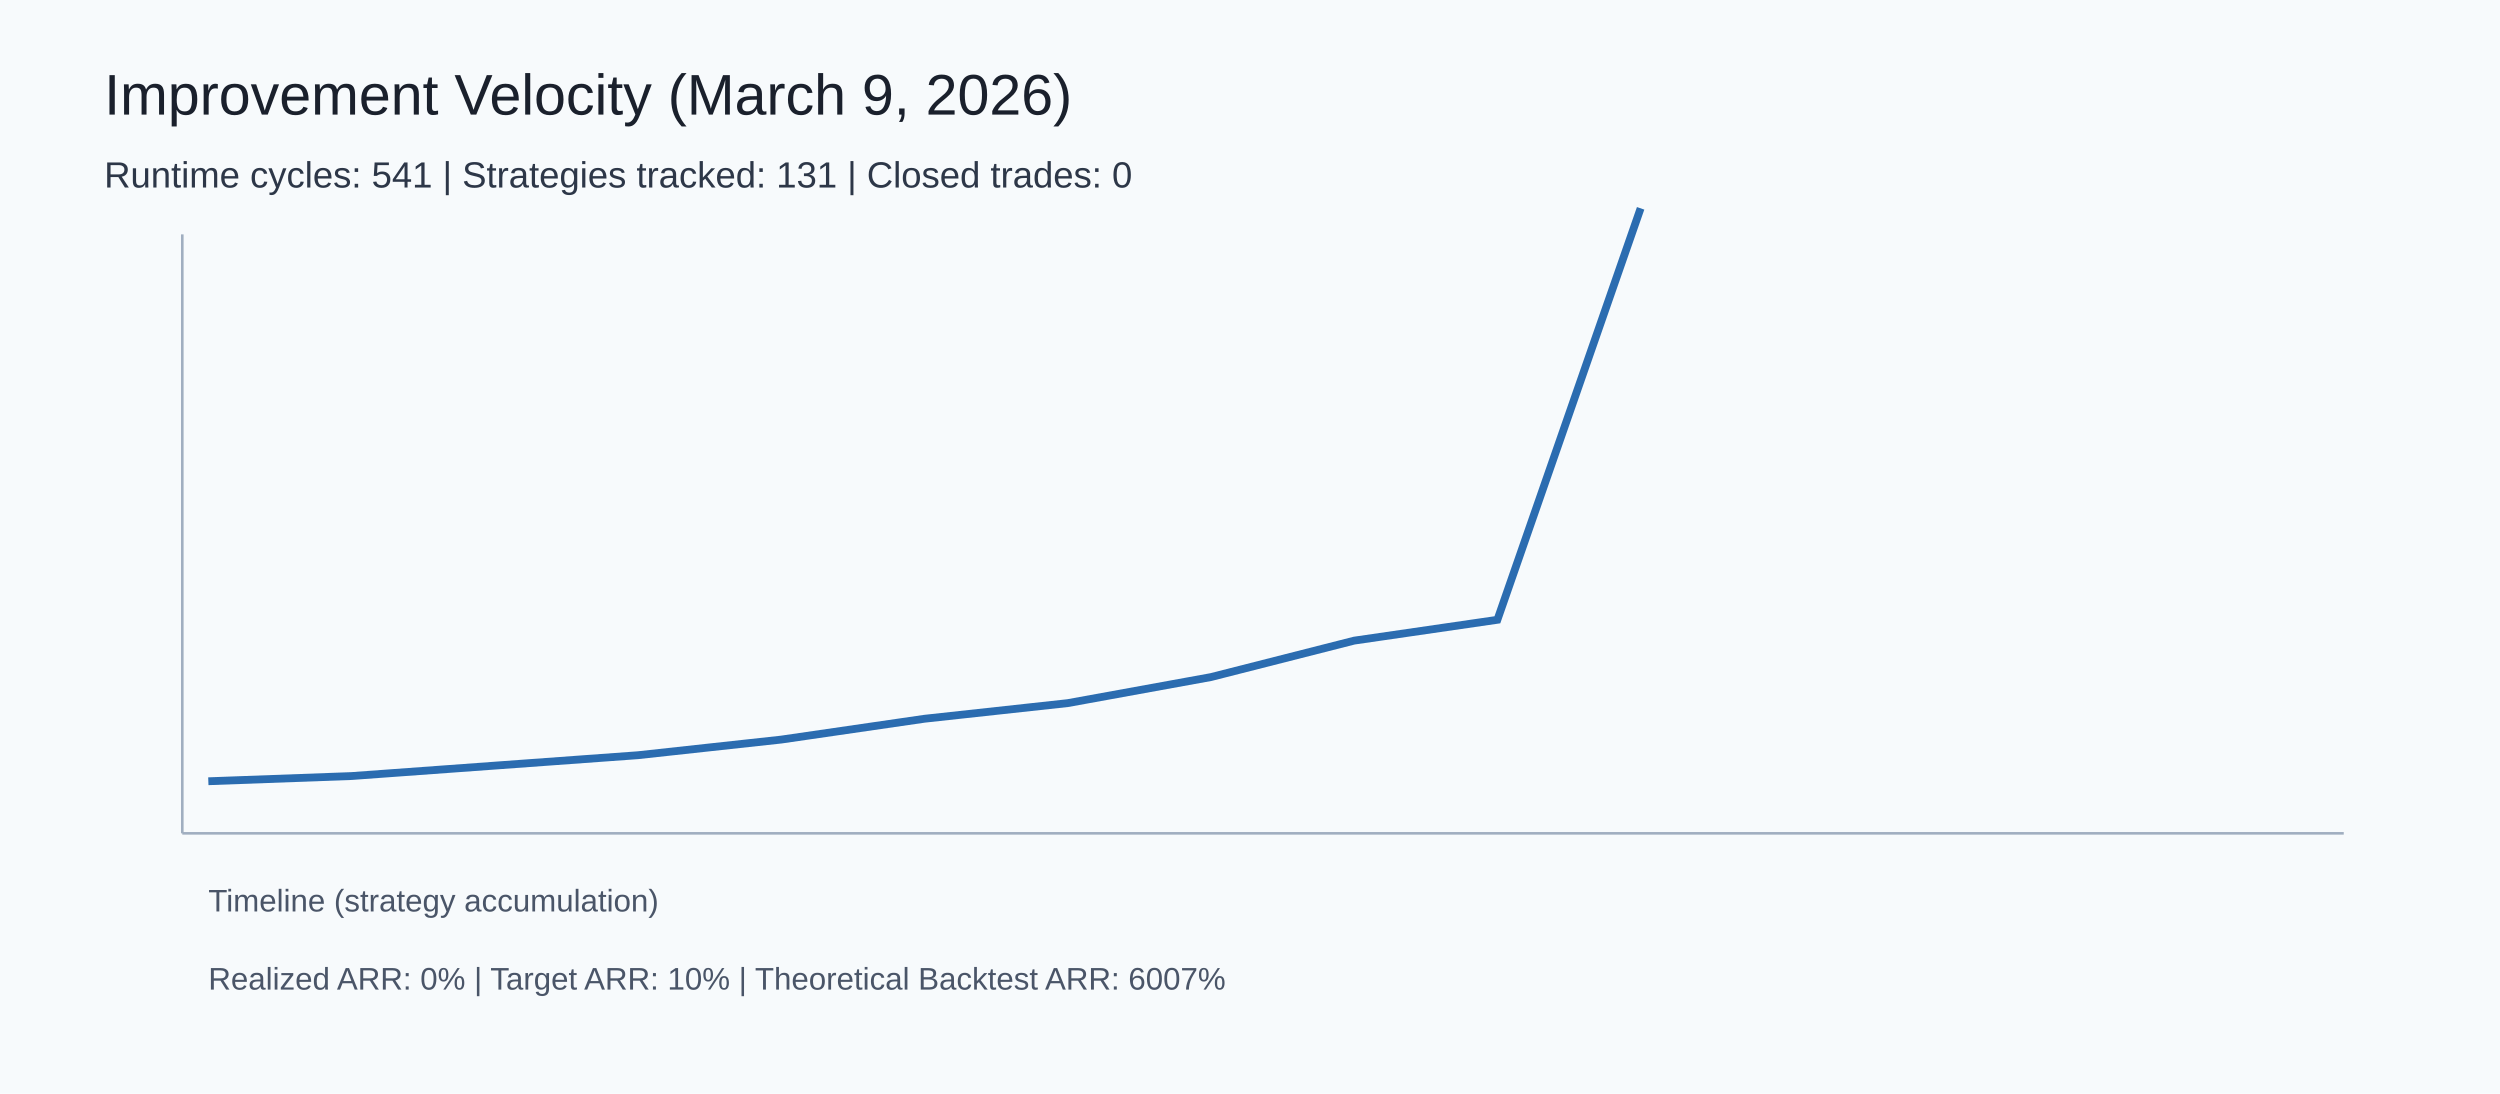
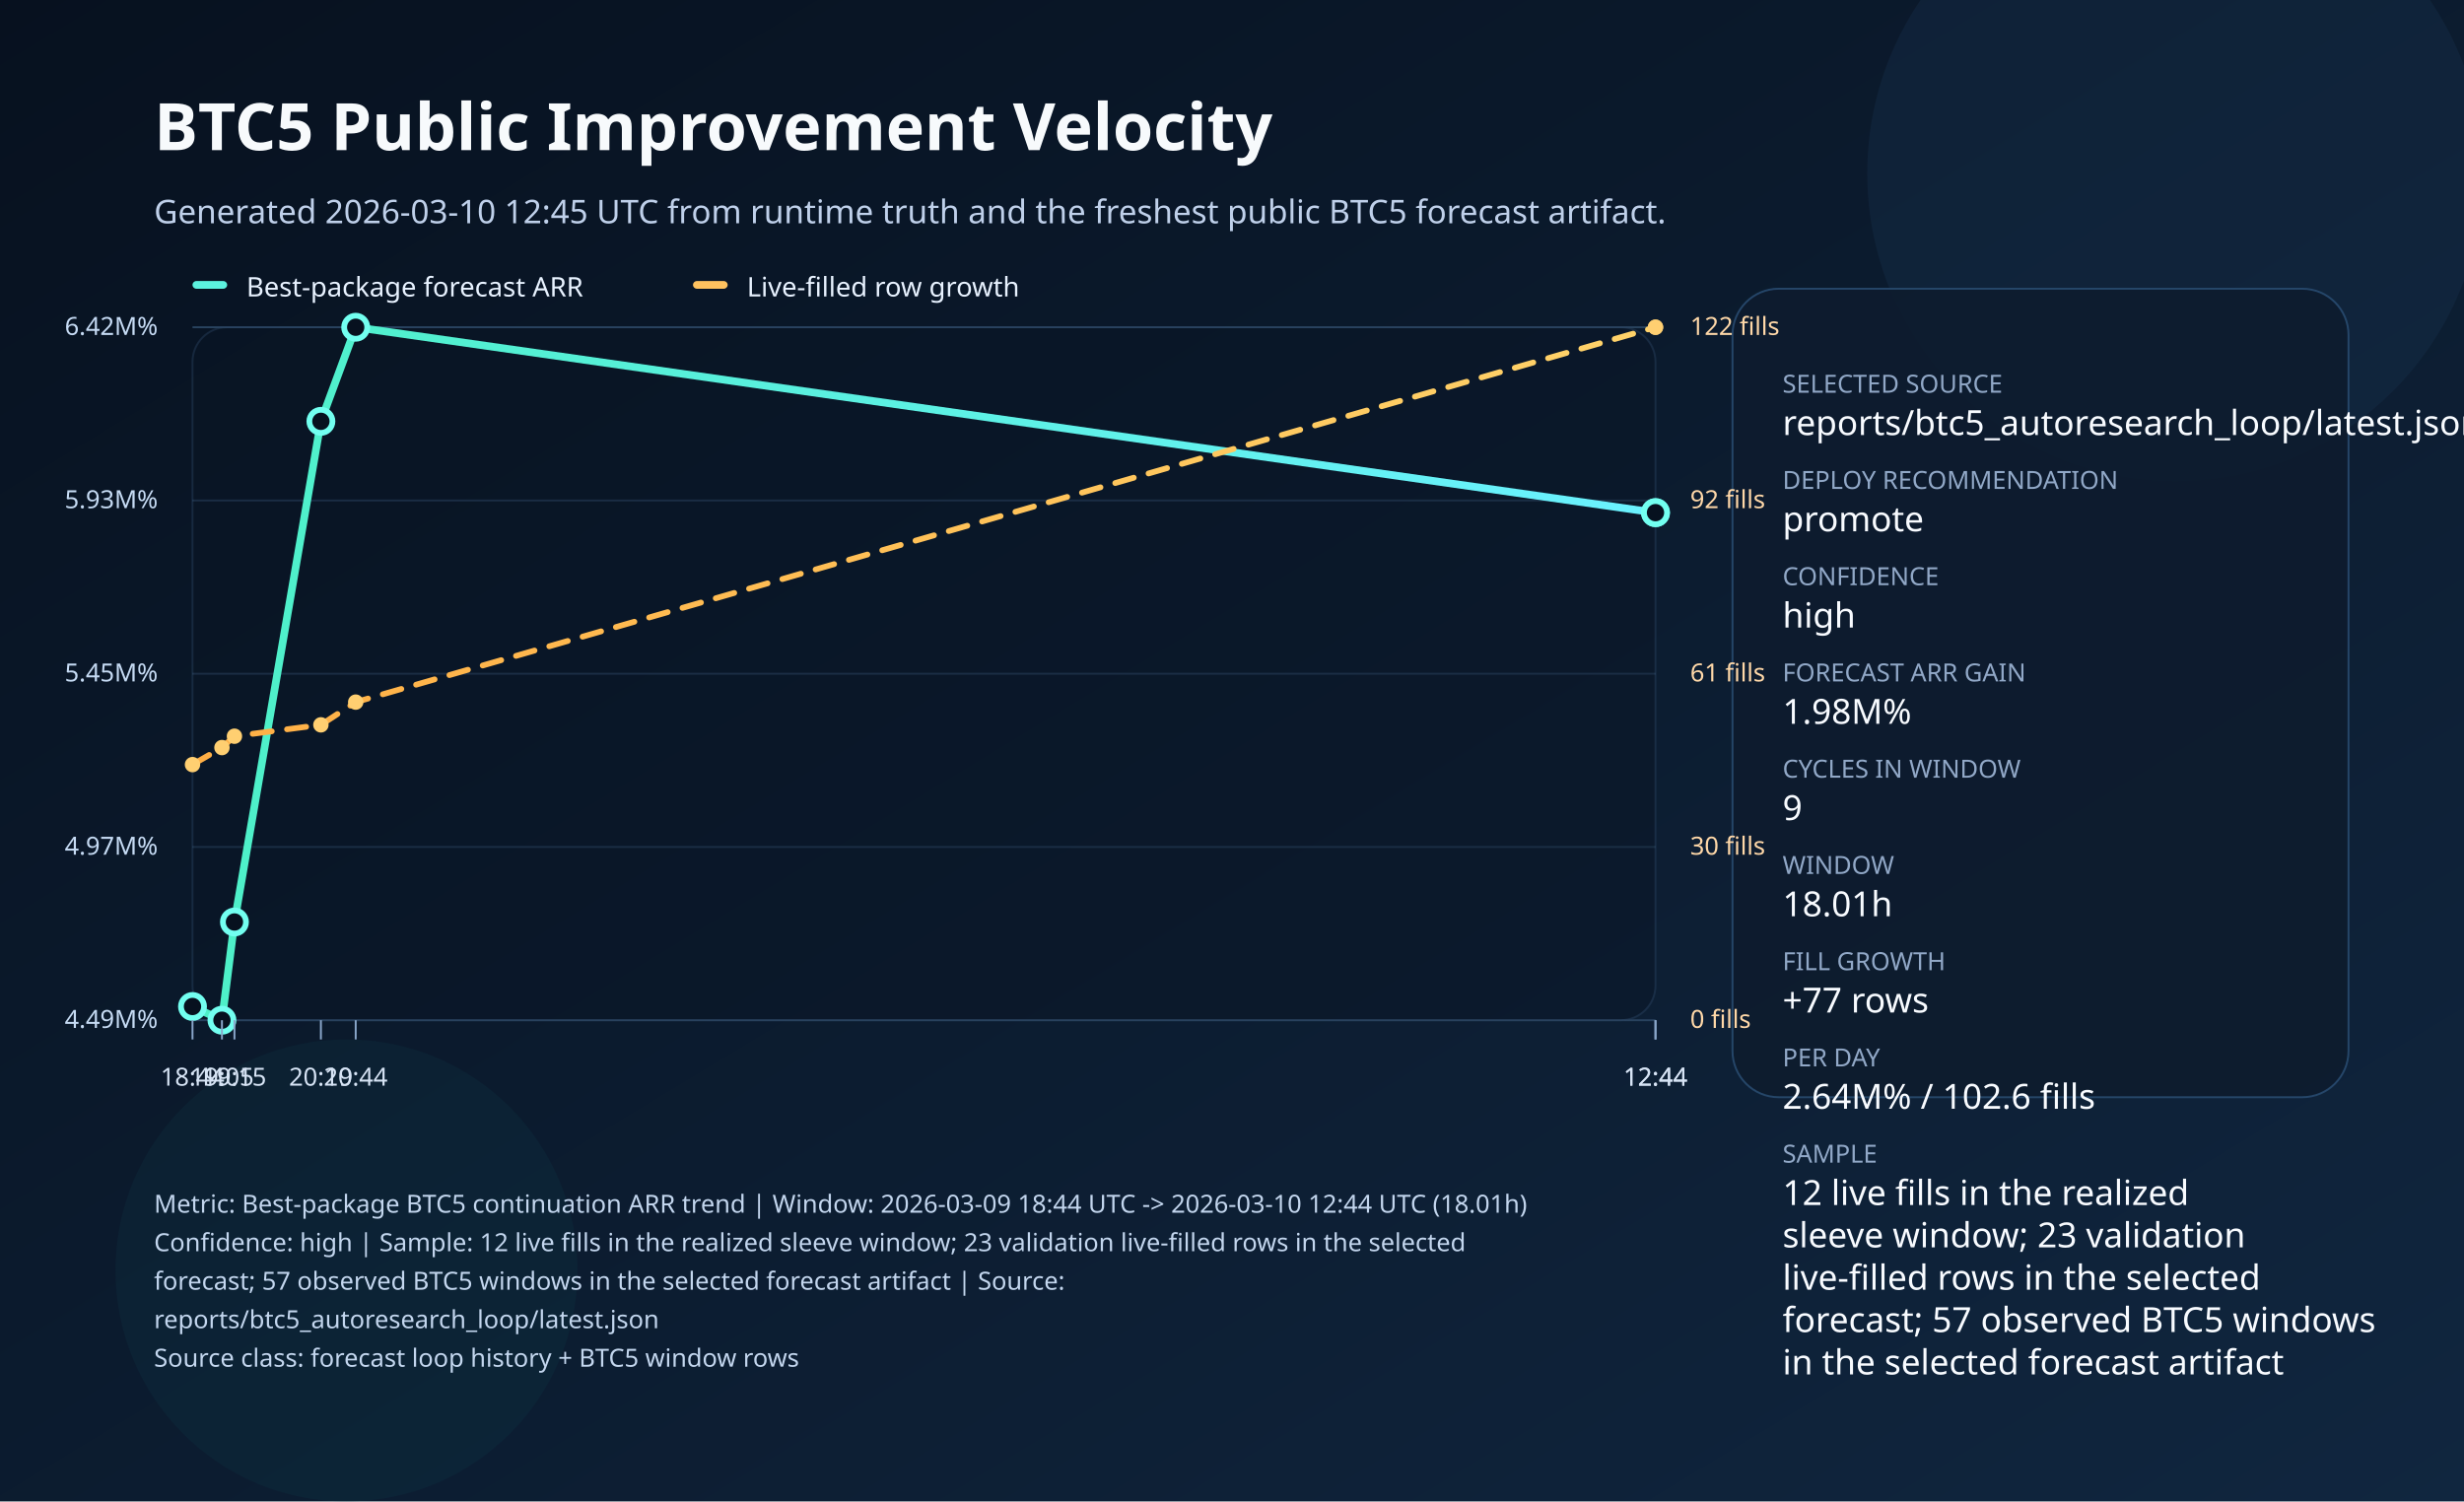
- <svg xmlns="http://www.w3.org/2000/svg" width="960" height="420" viewBox="0 0 960 420">
-   <rect width="100%" height="100%" fill="#f7fafc" />
-   <text x="40" y="44" font-family="Arial" font-size="22" fill="#1a202c">Improvement Velocity (March 9, 2026)</text>
-   <text x="40" y="72" font-family="Arial" font-size="14" fill="#2d3748">Runtime cycles: 541 | Strategies tracked: 131 | Closed trades: 0</text>
-   <line x1="70" y1="320" x2="900" y2="320" stroke="#a0aec0" />
-   <line x1="70" y1="90" x2="70" y2="320" stroke="#a0aec0" />
-   <polyline points="80,300.0 135,298.0 190,294.0 245,290.0 300,284.0 355,276.0 410,270.0 465,260.0 520,246.0 575,238.0 630,80" fill="none" stroke="#2b6cb0" stroke-width="3" />
-   <text x="80" y="350" font-family="Arial" font-size="12" fill="#4a5568">Timeline (strategy accumulation)</text>
-   <text x="80" y="380" font-family="Arial" font-size="12" fill="#4a5568">Realized ARR: 0% | Target ARR: 10% | Theoretical Backtest ARR: 6007%</text>
+ <svg xmlns="http://www.w3.org/2000/svg" width="1280" height="780" viewBox="0 0 1280 780">
+   <defs>
+     <linearGradient id="bg" x1="0" x2="1" y1="0" y2="1">
+       <stop offset="0%" stop-color="#07111f" />
+       <stop offset="100%" stop-color="#10263f" />
+     </linearGradient>
+     <linearGradient id="forecastLine" x1="0" x2="1" y1="0" y2="0">
+       <stop offset="0%" stop-color="#4df0c7" />
+       <stop offset="100%" stop-color="#6bf1ff" />
+     </linearGradient>
+     <linearGradient id="fillLine" x1="0" x2="1" y1="0" y2="0">
+       <stop offset="0%" stop-color="#ffaf45" />
+       <stop offset="100%" stop-color="#ffd36a" />
+     </linearGradient>
+   </defs>
+   <rect width="1280" height="780" fill="url(#bg)" />
+   <circle cx="1130" cy="90" r="160" fill="#18314d" opacity="0.35" />
+   <circle cx="180" cy="660" r="120" fill="#0c3b49" opacity="0.22" />
+   <text x="80" y="78" font-family="'Trebuchet MS','Segoe UI',sans-serif" font-size="34" font-weight="700" fill="#f7fafc">BTC5 Public Improvement Velocity</text>
+   <text x="80" y="116" font-family="'Trebuchet MS','Segoe UI',sans-serif" font-size="17" fill="#bfd0ea">Generated 2026-03-10 12:45 UTC from runtime truth and the freshest public BTC5 forecast artifact.</text>
+   <rect x="900" y="150" width="320" height="420" rx="24" fill="#0d1b2e" opacity="0.92" stroke="#27496d" />
+   <line x1="100" y1="170.00" x2="860" y2="170.00" stroke="#28425e" stroke-width="1" />
+   <line x1="100" y1="260.00" x2="860" y2="260.00" stroke="#28425e" stroke-width="1" />
+   <line x1="100" y1="350.00" x2="860" y2="350.00" stroke="#28425e" stroke-width="1" />
+   <line x1="100" y1="440.00" x2="860" y2="440.00" stroke="#28425e" stroke-width="1" />
+   <line x1="100" y1="530.00" x2="860" y2="530.00" stroke="#28425e" stroke-width="1" />
+   <rect x="100" y="170" width="760" height="360" rx="18" fill="#081423" opacity="0.45" stroke="#29405d" />
+   <polyline points="100.00,522.87 115.30,530.00 121.79,478.98 166.70,218.88 184.78,170.00 860.00,266.32 860.00,266.32" fill="none" stroke="url(#forecastLine)" stroke-width="4" stroke-linecap="round" stroke-linejoin="round" />
+   <circle cx="100.00" cy="522.87" r="6" fill="#07111f" stroke="#72fff0" stroke-width="3" />
+   <circle cx="115.30" cy="530.00" r="6" fill="#07111f" stroke="#72fff0" stroke-width="3" />
+   <circle cx="121.79" cy="478.98" r="6" fill="#07111f" stroke="#72fff0" stroke-width="3" />
+   <circle cx="166.70" cy="218.88" r="6" fill="#07111f" stroke="#72fff0" stroke-width="3" />
+   <circle cx="184.78" cy="170.00" r="6" fill="#07111f" stroke="#72fff0" stroke-width="3" />
+   <circle cx="860.00" cy="266.32" r="6" fill="#07111f" stroke="#72fff0" stroke-width="3" />
+   <circle cx="860.00" cy="266.32" r="6" fill="#07111f" stroke="#72fff0" stroke-width="3" />
+   <polyline points="100.00,397.21 115.30,388.36 121.79,382.46 166.70,376.56 184.78,364.75 860.00,170.00 860.00,170.00" fill="none" stroke="url(#fillLine)" stroke-width="3" stroke-dasharray="10 8" stroke-linecap="round" stroke-linejoin="round" />
+   <circle cx="100.00" cy="397.21" r="4" fill="#ffcf71" />
+   <circle cx="115.30" cy="388.36" r="4" fill="#ffcf71" />
+   <circle cx="121.79" cy="382.46" r="4" fill="#ffcf71" />
+   <circle cx="166.70" cy="376.56" r="4" fill="#ffcf71" />
+   <circle cx="184.78" cy="364.75" r="4" fill="#ffcf71" />
+   <circle cx="860.00" cy="170.00" r="4" fill="#ffcf71" />
+   <circle cx="860.00" cy="170.00" r="4" fill="#ffcf71" />
+   <line x1="100.00" y1="530" x2="100.00" y2="540" stroke="#89a6ca" />
+   <text x="100.00" y="564" text-anchor="middle" font-family="'Trebuchet MS','Segoe UI',sans-serif" font-size="13" fill="#d7e4f5">18:44</text>
+   <line x1="115.30" y1="530" x2="115.30" y2="540" stroke="#89a6ca" />
+   <text x="115.30" y="564" text-anchor="middle" font-family="'Trebuchet MS','Segoe UI',sans-serif" font-size="13" fill="#d7e4f5">19:05</text>
+   <line x1="121.79" y1="530" x2="121.79" y2="540" stroke="#89a6ca" />
+   <text x="121.79" y="564" text-anchor="middle" font-family="'Trebuchet MS','Segoe UI',sans-serif" font-size="13" fill="#d7e4f5">19:15</text>
+   <line x1="166.70" y1="530" x2="166.70" y2="540" stroke="#89a6ca" />
+   <text x="166.70" y="564" text-anchor="middle" font-family="'Trebuchet MS','Segoe UI',sans-serif" font-size="13" fill="#d7e4f5">20:19</text>
+   <line x1="184.78" y1="530" x2="184.78" y2="540" stroke="#89a6ca" />
+   <text x="184.78" y="564" text-anchor="middle" font-family="'Trebuchet MS','Segoe UI',sans-serif" font-size="13" fill="#d7e4f5">20:44</text>
+   <line x1="860.00" y1="530" x2="860.00" y2="540" stroke="#89a6ca" />
+   <text x="860.00" y="564" text-anchor="middle" font-family="'Trebuchet MS','Segoe UI',sans-serif" font-size="13" fill="#d7e4f5">12:44</text>
+   <line x1="860.00" y1="530" x2="860.00" y2="540" stroke="#89a6ca" />
+   <text x="860.00" y="564" text-anchor="middle" font-family="'Trebuchet MS','Segoe UI',sans-serif" font-size="13" fill="#d7e4f5">12:44</text>
+   <text x="82" y="174.00" text-anchor="end" font-family="'Trebuchet MS','Segoe UI',sans-serif" font-size="13" fill="#c6dbf4">6.42M%</text>
+   <text x="82" y="264.00" text-anchor="end" font-family="'Trebuchet MS','Segoe UI',sans-serif" font-size="13" fill="#c6dbf4">5.93M%</text>
+   <text x="82" y="354.00" text-anchor="end" font-family="'Trebuchet MS','Segoe UI',sans-serif" font-size="13" fill="#c6dbf4">5.45M%</text>
+   <text x="82" y="444.00" text-anchor="end" font-family="'Trebuchet MS','Segoe UI',sans-serif" font-size="13" fill="#c6dbf4">4.97M%</text>
+   <text x="82" y="534.00" text-anchor="end" font-family="'Trebuchet MS','Segoe UI',sans-serif" font-size="13" fill="#c6dbf4">4.49M%</text>
+   <text x="878" y="174.00" font-family="'Trebuchet MS','Segoe UI',sans-serif" font-size="13" fill="#ffd8a8">122 fills</text>
+   <text x="878" y="264.00" font-family="'Trebuchet MS','Segoe UI',sans-serif" font-size="13" fill="#ffd8a8">92 fills</text>
+   <text x="878" y="354.00" font-family="'Trebuchet MS','Segoe UI',sans-serif" font-size="13" fill="#ffd8a8">61 fills</text>
+   <text x="878" y="444.00" font-family="'Trebuchet MS','Segoe UI',sans-serif" font-size="13" fill="#ffd8a8">30 fills</text>
+   <text x="878" y="534.00" font-family="'Trebuchet MS','Segoe UI',sans-serif" font-size="13" fill="#ffd8a8">0 fills</text>
+   <rect x="100" y="146" width="18" height="4" rx="2" fill="#5cf2df" />
+   <text x="128" y="154" font-family="'Trebuchet MS','Segoe UI',sans-serif" font-size="14" fill="#e8f2ff">Best-package forecast ARR</text>
+   <rect x="360" y="146" width="18" height="4" rx="2" fill="#ffc25f" />
+   <text x="388" y="154" font-family="'Trebuchet MS','Segoe UI',sans-serif" font-size="14" fill="#e8f2ff">Live-filled row growth</text>
+   <text x="926" y="204" font-family="'Trebuchet MS','Segoe UI',sans-serif" font-size="13" fill="#91a8c7">SELECTED SOURCE</text>
+   <text x="926" y="226" font-family="'Trebuchet MS','Segoe UI',sans-serif" font-size="18" fill="#f8fbff">reports/btc5_autoresearch_loop/latest.json</text>
+   <text x="926" y="254" font-family="'Trebuchet MS','Segoe UI',sans-serif" font-size="13" fill="#91a8c7">DEPLOY RECOMMENDATION</text>
+   <text x="926" y="276" font-family="'Trebuchet MS','Segoe UI',sans-serif" font-size="18" fill="#f8fbff">promote</text>
+   <text x="926" y="304" font-family="'Trebuchet MS','Segoe UI',sans-serif" font-size="13" fill="#91a8c7">CONFIDENCE</text>
+   <text x="926" y="326" font-family="'Trebuchet MS','Segoe UI',sans-serif" font-size="18" fill="#f8fbff">high</text>
+   <text x="926" y="354" font-family="'Trebuchet MS','Segoe UI',sans-serif" font-size="13" fill="#91a8c7">FORECAST ARR GAIN</text>
+   <text x="926" y="376" font-family="'Trebuchet MS','Segoe UI',sans-serif" font-size="18" fill="#f8fbff">1.98M%</text>
+   <text x="926" y="404" font-family="'Trebuchet MS','Segoe UI',sans-serif" font-size="13" fill="#91a8c7">CYCLES IN WINDOW</text>
+   <text x="926" y="426" font-family="'Trebuchet MS','Segoe UI',sans-serif" font-size="18" fill="#f8fbff">9</text>
+   <text x="926" y="454" font-family="'Trebuchet MS','Segoe UI',sans-serif" font-size="13" fill="#91a8c7">WINDOW</text>
+   <text x="926" y="476" font-family="'Trebuchet MS','Segoe UI',sans-serif" font-size="18" fill="#f8fbff">18.01h</text>
+   <text x="926" y="504" font-family="'Trebuchet MS','Segoe UI',sans-serif" font-size="13" fill="#91a8c7">FILL GROWTH</text>
+   <text x="926" y="526" font-family="'Trebuchet MS','Segoe UI',sans-serif" font-size="18" fill="#f8fbff">+77 rows</text>
+   <text x="926" y="554" font-family="'Trebuchet MS','Segoe UI',sans-serif" font-size="13" fill="#91a8c7">PER DAY</text>
+   <text x="926" y="576" font-family="'Trebuchet MS','Segoe UI',sans-serif" font-size="18" fill="#f8fbff">2.64M% / 102.6 fills</text>
+   <text x="926" y="604" font-family="'Trebuchet MS','Segoe UI',sans-serif" font-size="13" fill="#91a8c7">SAMPLE</text>
+   <text x="926" y="626" font-family="'Trebuchet MS','Segoe UI',sans-serif" font-size="18" fill="#f8fbff">12 live fills in the realized</text>
+   <text x="926" y="648" font-family="'Trebuchet MS','Segoe UI',sans-serif" font-size="18" fill="#f8fbff">sleeve window; 23 validation</text>
+   <text x="926" y="670" font-family="'Trebuchet MS','Segoe UI',sans-serif" font-size="18" fill="#f8fbff">live-filled rows in the selected</text>
+   <text x="926" y="692" font-family="'Trebuchet MS','Segoe UI',sans-serif" font-size="18" fill="#f8fbff">forecast; 57 observed BTC5 windows</text>
+   <text x="926" y="714" font-family="'Trebuchet MS','Segoe UI',sans-serif" font-size="18" fill="#f8fbff">in the selected forecast artifact</text>
+   <text x="80" y="630" font-family="'Trebuchet MS','Segoe UI',sans-serif" font-size="13" fill="#c3d6ee">Metric: Best-package BTC5 continuation ARR trend | Window: 2026-03-09 18:44 UTC -&gt; 2026-03-10 12:44 UTC (18.01h)</text>
+   <text x="80" y="650" font-family="'Trebuchet MS','Segoe UI',sans-serif" font-size="13" fill="#c3d6ee">Confidence: high | Sample: 12 live fills in the realized sleeve window; 23 validation live-filled rows in the selected</text>
+   <text x="80" y="670" font-family="'Trebuchet MS','Segoe UI',sans-serif" font-size="13" fill="#c3d6ee">forecast; 57 observed BTC5 windows in the selected forecast artifact | Source:</text>
+   <text x="80" y="690" font-family="'Trebuchet MS','Segoe UI',sans-serif" font-size="13" fill="#c3d6ee">reports/btc5_autoresearch_loop/latest.json</text>
+   <text x="80" y="710" font-family="'Trebuchet MS','Segoe UI',sans-serif" font-size="13" fill="#c3d6ee">Source class: forecast loop history + BTC5 window rows</text>
</svg>
